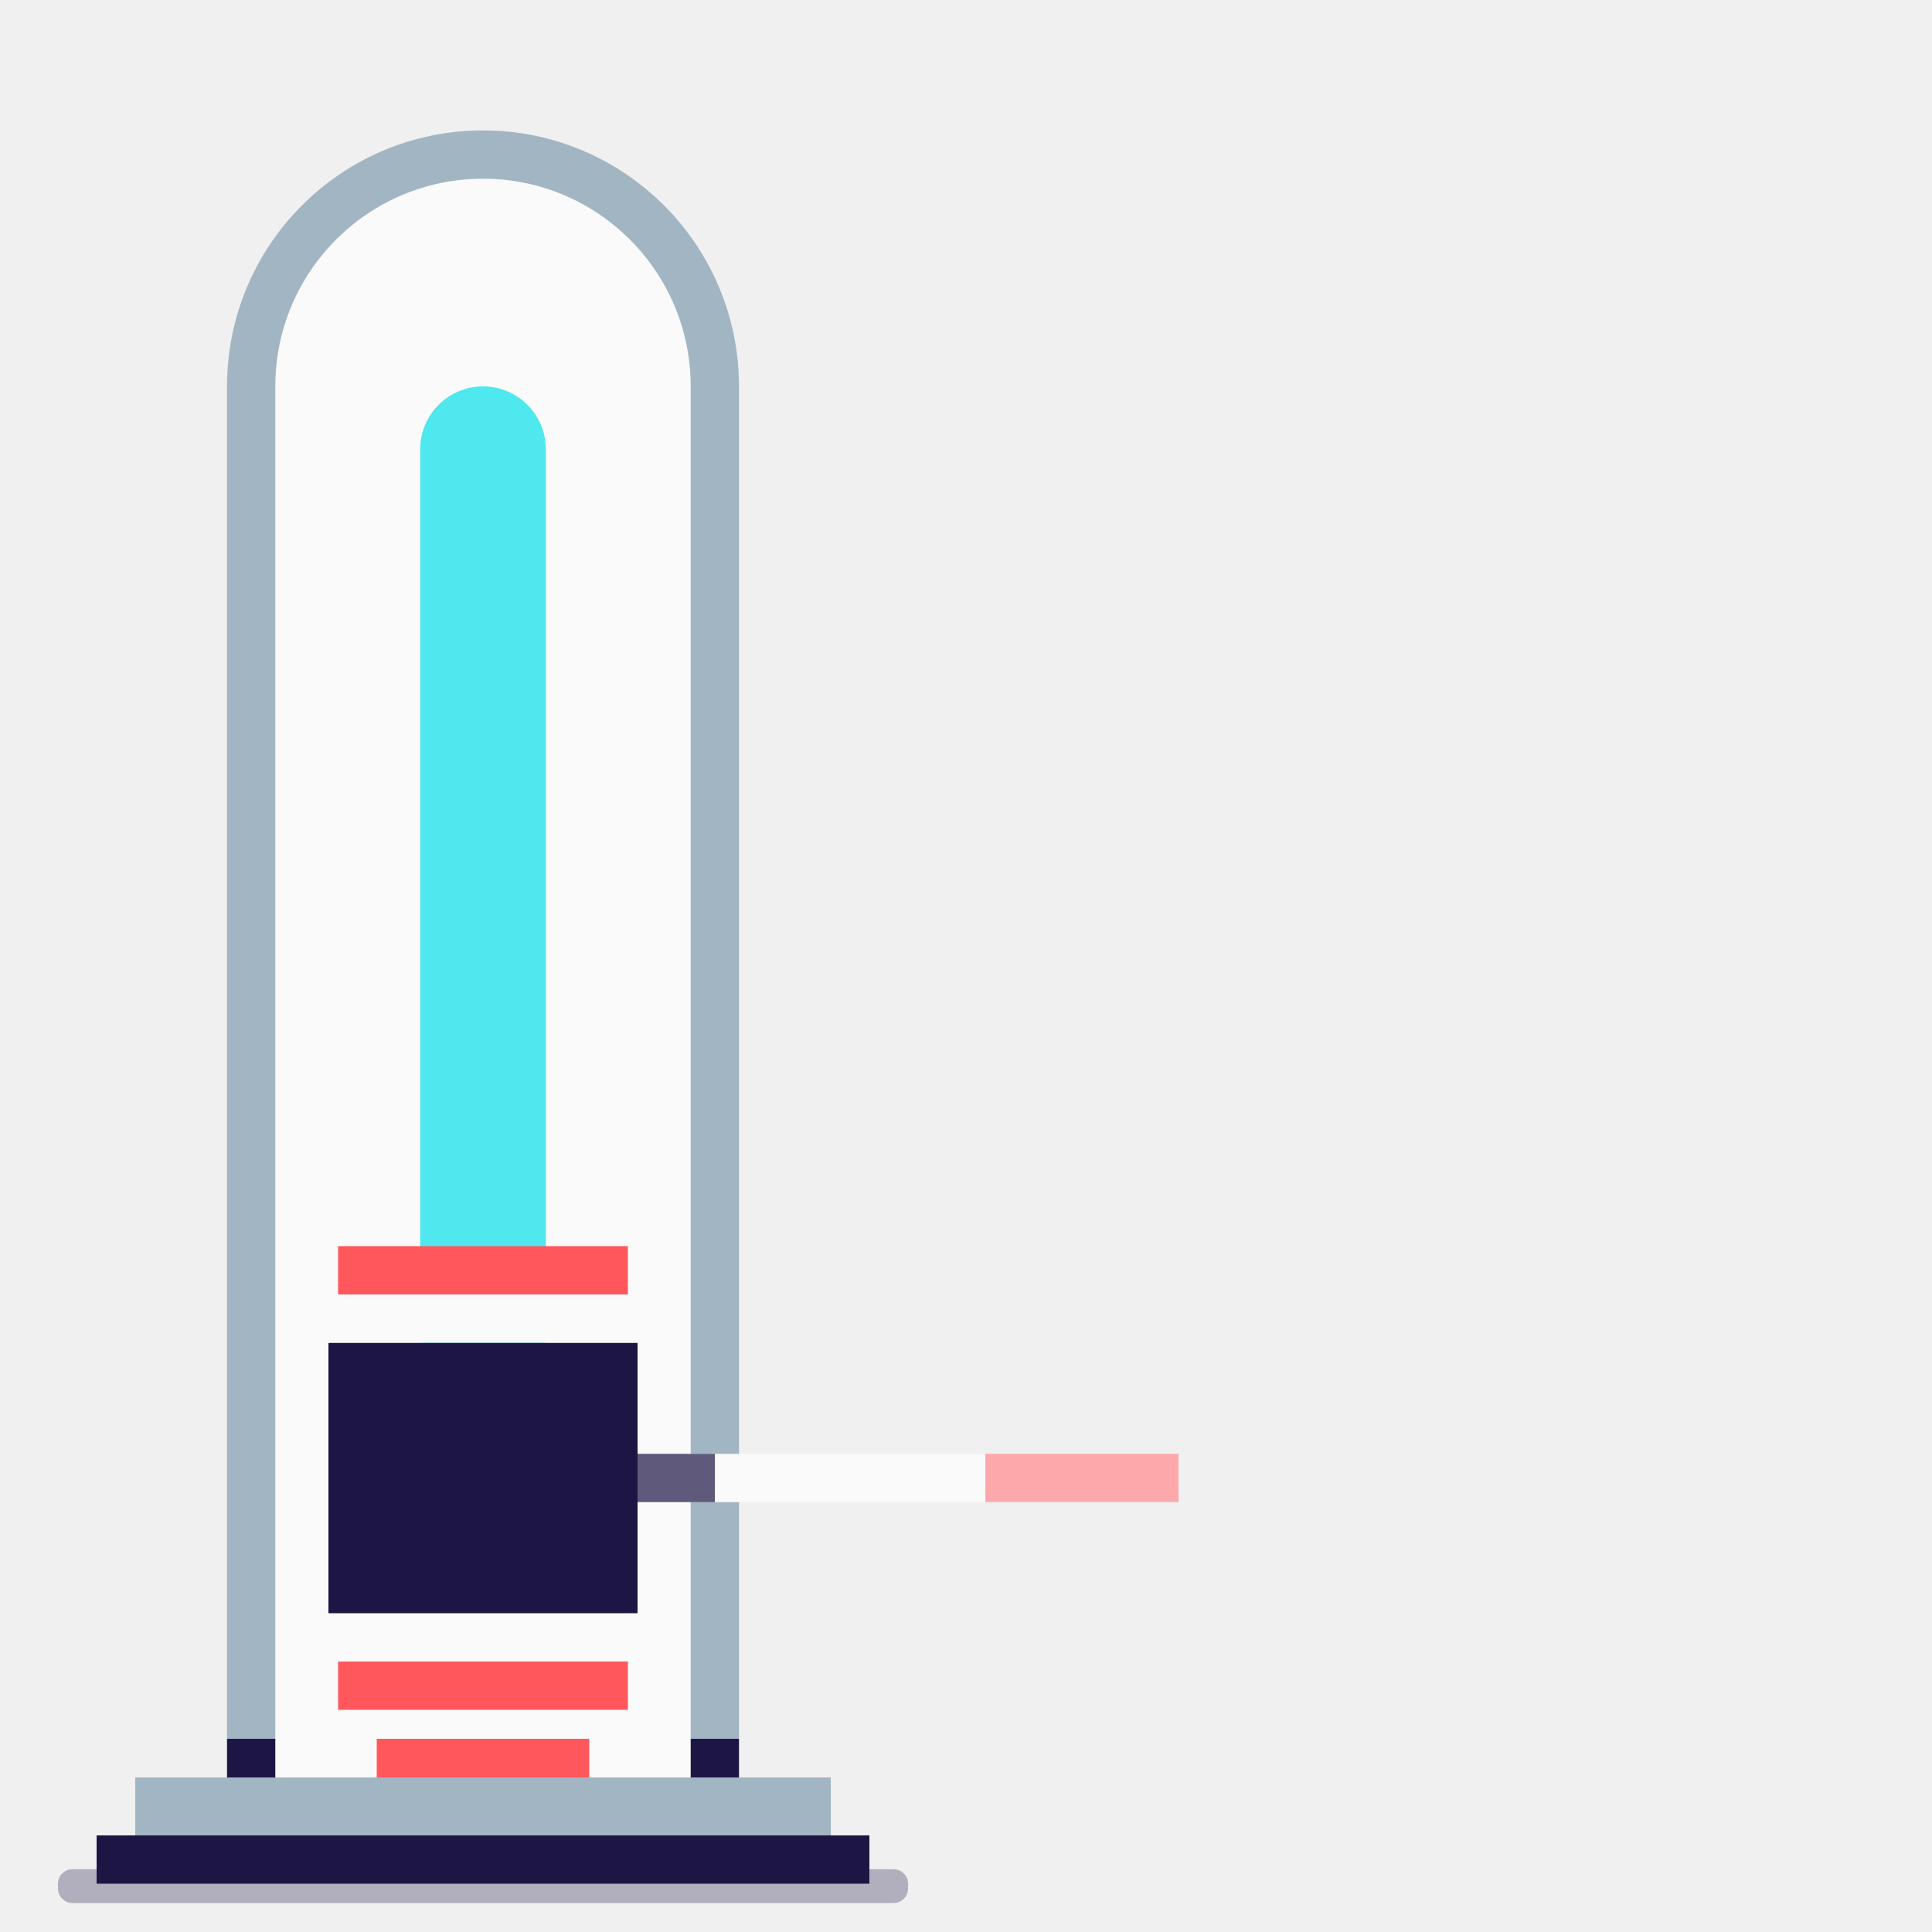
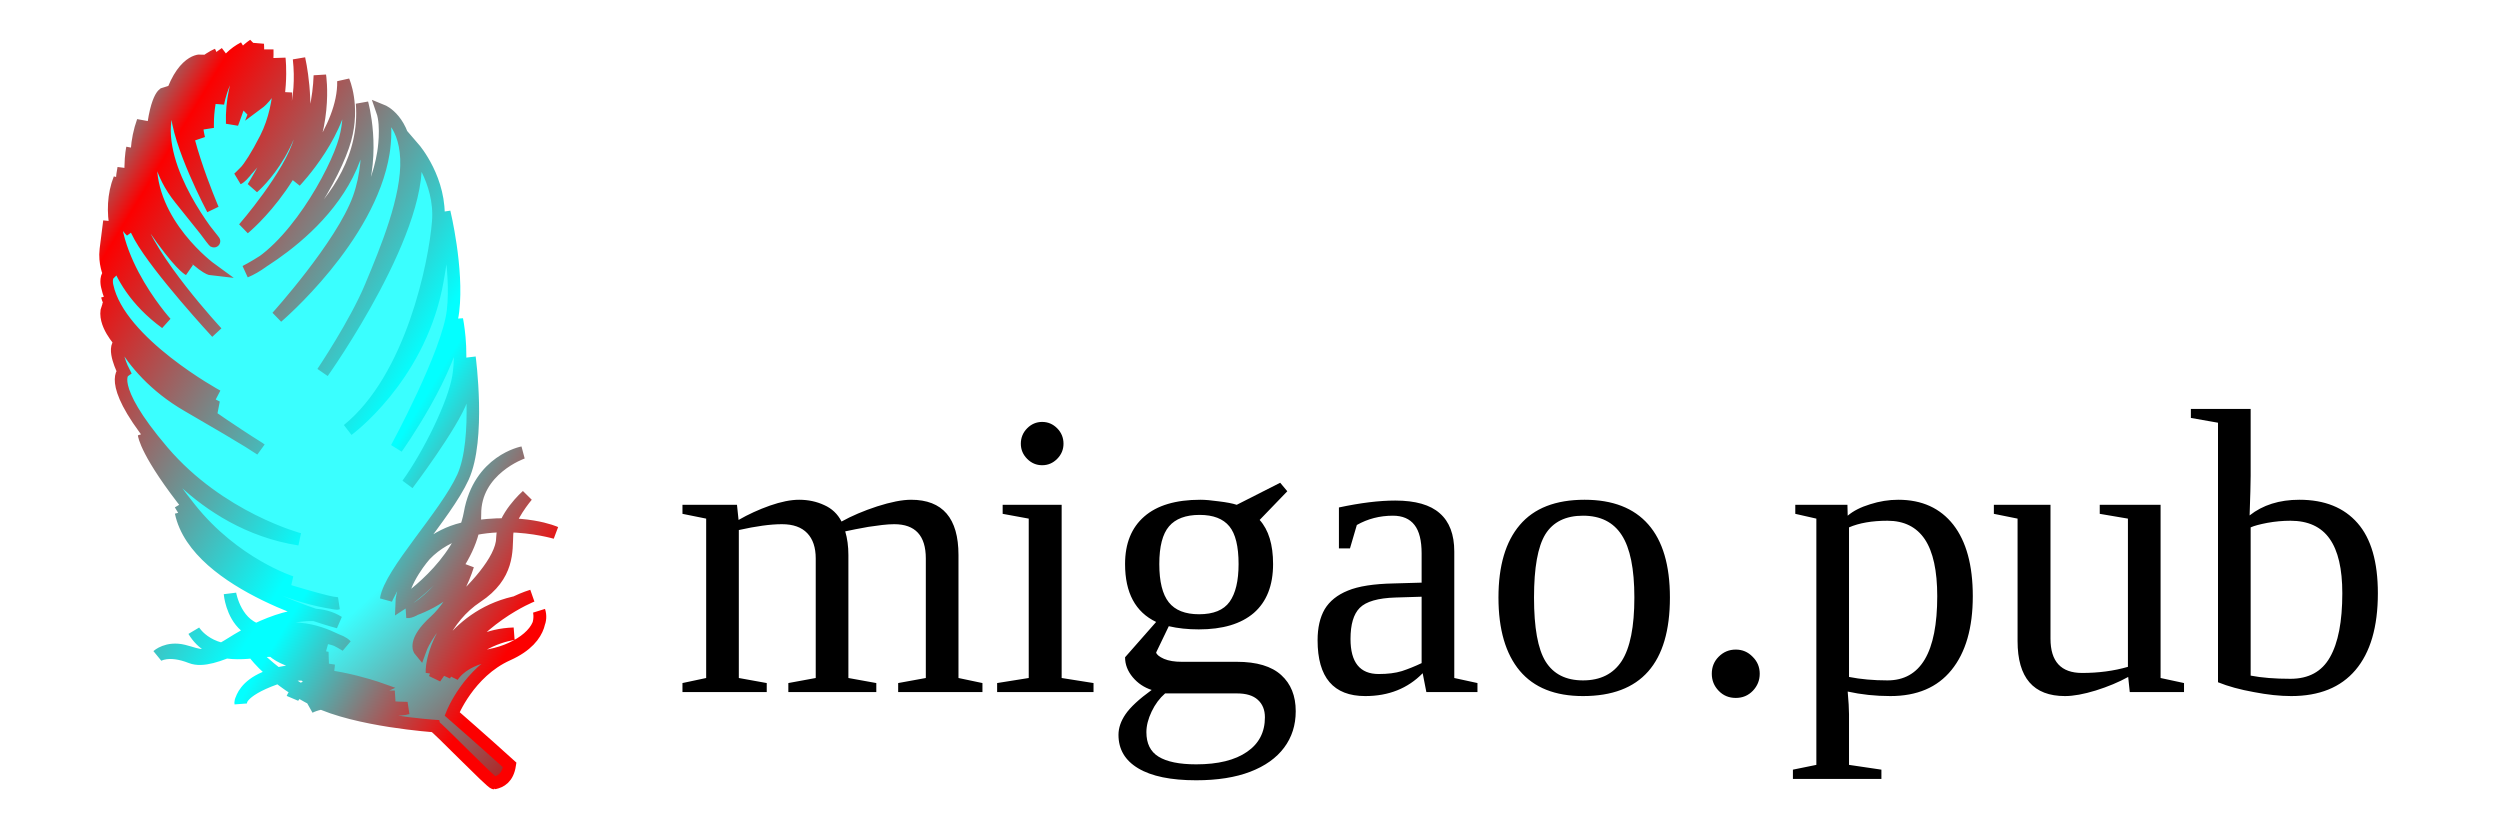
- <svg viewBox="0 0 100 100" width="400" height="400" class="svelte-15wrvzp">
+ <svg xmlns="http://www.w3.org/2000/svg" width="300" height="100">
  <defs>
-     <rect x="-3.25" y="0" width="6.5" height="55" rx="3.25" id="line" />
-     <clipPath id="clip">
-       <use href="#line" stroke-linecap="square" />
-     </clipPath>
+     <linearGradient y2="0" x2="0" y1="1" x1="1" id="svg_2">
+       <stop offset="0.141" stop-color="#fc0000" />
+       <stop offset="0.406" stop-color="#03ffff" />
+       <stop offset="0.438" stop-color="#03ffff" />
+       <stop offset="0.859" stop-color="#fc0000" />
+       <stop offset="1" stop-color="#03ffff" />
+       <stop offset="1" stop-color="#03ffff" />
+     </linearGradient>
+     <linearGradient y2="1" x2="1" y1="0" x1="0.438" id="svg_5">
+       <stop offset="0.633" stop-color="#3affff" />
+       <stop offset="1" stop-color="#c50000" />
+     </linearGradient>
  </defs>
-   <g transform="translate(25 90)">
-     <path fill="hsl(0, 0%, 98%)" stroke="hsl(205, 21%, 70%)" stroke-width="2.5" d="M -12 0 v -70 a 12 12 0 0 1 24 0 v 70" />
-     <g transform="translate(0 -70)">
-       <use href="#line" fill="hsl(182, 82%, 62%)" />
-       <g clip-path="url(#clip)">
-         <g class="score" transform="translate(0 54.65392)">
-           <use href="#line" fill="hsl(358, 100%, 67%)" />
-         </g>
-       </g>
-       <circle cx="0" cy="55" r="5" fill="hsl(358, 100%, 67%)" />
-     </g>
-     <rect x="-13.25" y="0" width="26.5" height="2" fill="hsl(0, 0%, 98%)" />
-     <rect x="-13.25" y="0" width="2.5" height="2" fill="hsl(248, 51%, 18%)" />
-     <rect x="10.75" y="0" width="2.5" height="2" fill="hsl(248, 51%, 18%)" />
-     <rect x="-1.5" y="0" width="3" height="2" fill="hsl(248, 51%, 18%)" />
-     <g class="puck" transform="translate(0 -0)">
-       <rect x="-5.5" y="0" width="11" height="2.5" fill="hsl(358, 100%, 67%)" />
-     </g>
-     <g transform="translate(0 2)">
-       <rect x="-18" y="0" width="36" height="3" fill="hsl(205, 21%, 70%)" />
-     </g>
-     <g transform="translate(0 5)">
-       <rect x="-22" y="1.75" width="44" height="1.75" rx="0.75" opacity="0.3" fill="hsl(248, 51%, 18%)" />
-       <rect x="-20" y="0" width="40" height="2.5" fill="hsl(248, 51%, 18%)" />
+   <g>
+     <rect fill="#fff" id="canvas_background" height="102" width="302" y="-1" x="-1" />
+     <g display="none" overflow="visible" y="0" x="0" height="100%" width="100%" id="canvasGrid">
+       <rect fill="url(#gridpattern)" stroke-width="0" y="0" x="0" height="100%" width="100%" />
    </g>
  </g>
-   <g transform="translate(25 86)">
-     <g opacity="1" transform="translate(36 -11.5)">
-       <g class="hammer" transform="translate(0 0) rotate(0)">
-         <g transform="translate(-36 11.5)">
-           <rect x="8" y="-10.75" width="28" height="2.5" fill="hsl(0, 0%, 98%)" />
-           <rect class="handle svelte-15wrvzp" opacity="0.7" x="8" y="-10.75" width="4" height="2.5" fill="hsl(248, 51%, 18%)" />
-           <rect class="handle svelte-15wrvzp" opacity="0.5" x="26" y="-10.75" width="10" height="2.5" fill="hsl(358, 100%, 67%)" />
-           <rect id="stripe-red" x="-7.5" y="0" width="15" height="2.5" fill="hsl(358, 100%, 67%)" />
-           <rect id="stripe-white" x="-9" y="-2.5" width="18" height="2.5" fill="hsl(0, 0%, 98%)" />
-           <rect x="-8" y="-16.5" width="16" height="14" fill="hsl(248, 51%, 18%)" />
-           <use href="#stripe-white" transform="translate(0 -16.5)" />
-           <use href="#stripe-red" transform="translate(0 -21.5)" />
-         </g>
-       </g>
-     </g>
-     <g transform="translate(31 12)">
-       <g transform="translate(0 0)">
-         <rect class="shadow svelte-15wrvzp" x="-6" y="-1.5" width="12" height="1.5" rx="1" opacity="0.6" transform="scale(0 0.8)" fill="hsl(248, 51%, 18%)" />
-       </g>
-     </g>
+   <g>
+     <path stroke="url(#svg_2)" id="svg_1" d="m52.103,87.121c0,0 -9.313,-0.633 -14.246,-3.053c-4.932,-2.42 -7.234,-5.505 -7.234,-5.505c0,0 2.588,2.661 6.221,4.677c2.215,1.229 4.817,2.219 7.458,2.219c0,0 -4.077,-2.117 -7.135,-0.605c0,0 2.203,-1.391 6.017,-0.333c3.815,1.059 5.721,0.454 5.721,0.454c0,0 -6.445,-0.03 -9.24,-1.724c-2.795,-1.694 -3.486,-2.662 -3.486,-2.662c0,0 2.894,2.752 5.13,3.085c2.236,0.333 6.083,-0.061 6.083,-0.061c0,0 -3.979,0.091 -5.228,-0.423c-1.249,-0.514 -6.182,-1.542 -7.069,0.605c0,0 0.986,-2.269 5.491,-1.603c4.505,0.665 4.933,0.454 4.933,0.454c0,0 -7.991,-2.843 -12.463,-1.24c-4.472,1.603 -4.176,2.964 -4.176,2.964c0,0 0.296,-4.719 11.213,-3.872c0,0 -5.097,-0.696 -6.971,-2.087c-1.874,-1.391 -2.006,-2.299 -2.006,-2.299c0,0 2.137,2.994 4.768,3.025c2.631,0.03 3.387,-0.181 3.387,-0.181c0,0 -5.13,-1.089 -7.563,-0.847c-2.433,0.242 -6.379,1.028 -8.451,-2.42c0,0 1.94,3.297 7.234,2.148c5.294,-1.15 8.615,0.121 8.615,0.121c0,0 -8.023,-1.422 -9.667,-2.843c-1.644,-1.422 -1.841,-3.872 -1.841,-3.872c0,0 0.691,4.114 4.077,4.507c3.387,0.393 8.517,0.302 9.865,1.724c0,0 -3.387,-2.299 -6.905,-1.996c-3.518,0.302 -8.944,4.477 -11.706,3.388c-2.762,-1.089 -4.012,-0.182 -4.012,-0.182c0,0 1.151,-1.059 3.124,-0.575c1.973,0.484 2.401,1.21 5.787,-0.937c3.387,-2.147 9.141,-4.809 12.791,-2.511c0,0 -17.055,-4.345 -18.896,-13.177c0,0 1.621,5.889 9.952,8.51c8.331,2.621 8.813,2.42 8.813,2.42c0,0 -12.846,-1.251 -18.852,-11.897c0,0 5.217,8.268 13.328,9.357c0,0 -6.84,-2.178 -12.145,-8.832c-5.304,-6.654 -5.525,-8.873 -5.525,-8.873c0,0 6.446,10.647 18.634,12.543c0,0 -9.547,-2.511 -16.387,-10.526c-6.839,-8.015 -4.702,-9.588 -4.702,-9.588c0,0 -1.48,-2.873 -0.362,-3.509c0,0 -2.203,-2.299 -1.578,-4.174c0,0 1.578,7.108 9.635,11.766c8.056,4.658 8.747,5.233 8.747,5.233c0,0 -8.352,-5.263 -10.983,-7.804c-2.631,-2.541 -5.59,-4.507 -7.3,-9.951c0,0 1.644,5.384 6.84,9.074c5.195,3.69 6.215,3.63 6.215,3.63c0,0 -10.654,-5.021 -13.186,-13.339c0,0 1.48,6.14 13.219,12.008c0,0 -11.772,-6.382 -13.219,-13.188c0,0 -0.263,-0.998 0.23,-1.482c0,0 -0.592,-1.301 -0.395,-2.934c0.197,-1.633 0.427,-3.387 0.427,-3.387c0,0 -0.526,6.896 6.774,12.22c0,0 -8.615,-9.498 -5.546,-17.322c0,0 -0.658,4.315 1.403,6.291c0,0 -1.754,-3.468 -0.921,-7.541c0,0 -0.22,4.315 1.973,8.227c2.192,3.912 9.207,11.494 9.207,11.494c0,0 -8.242,-8.873 -9.558,-13.873c-1.315,-5.001 -0.57,-8.267 -0.57,-8.267c0,0 -0.745,4.678 2.456,9.356c3.2,4.678 4.297,5.202 4.297,5.202c0,0 -8.813,-8.429 -5.481,-17.785c0,0 -0.219,9.477 3.42,13.551c3.64,4.073 4.735,4.194 4.735,4.194c0,0 -7.497,-5.444 -7.234,-13.067c0.263,-7.622 1.667,-8.025 1.667,-8.025c0,0 -3.113,6.452 1.885,12.663c4.998,6.211 3.99,5.041 3.99,5.041c0,0 -7.102,-8.469 -5.699,-15.083c1.403,-6.614 4.077,-6.533 4.077,-6.533c0,0 -2.937,1.774 -2.806,5.848c0.131,4.073 4.341,11.978 4.341,11.978c0,0 -4.692,-10.848 -3.42,-14.196c1.271,-3.347 3.946,-4.355 3.946,-4.355c0,0 -5.218,2.742 -2.193,10.082c0,0 -1.885,-6.976 3.157,-10.243c0,0 -3.595,3.146 -2.104,8.993c0,0 -0.438,-7.179 4.34,-9.639c0,0 -3.068,2.218 -3.112,6.695c0,0 0.658,-4.517 4.296,-7.058c0,0 -2.762,3.872 -2.587,9.437c0,0 2.061,-5.484 3.069,-9.517c0,0 0.175,2.178 -0.57,4.88c-0.745,2.702 -1.096,2.944 -1.096,2.944c0,0 2.674,-3.63 2.806,-7.178c0,0 0.131,3.469 -1.008,6.372c0,0 2.171,-1.606 2.444,-5.163c0.004,-0.053 0.008,-0.106 0.011,-0.16c0,0 0.613,5.202 -1.623,9.598c-2.236,4.396 -3.288,4.799 -3.288,4.799c0,0 4.955,-4.316 5.7,-10.284c0,0 0.088,3.347 -1.228,6.251c-1.315,2.904 -2.718,5.122 -2.718,5.122c0,0 6.62,-5.526 5.524,-15.446c0,0 1.271,5.525 0.131,9.719c-1.14,4.194 -6.752,10.647 -6.752,10.647c0,0 8.725,-7.098 9.12,-18.35c0,0 1.052,6.654 -2.959,12.704c0,0 5.919,-6.17 5.787,-12.038c0,0 1.315,2.964 0.197,7.017c-1.118,4.053 -6.445,13.551 -11.969,15.849c0,0 14.994,-7.441 14.008,-20.205c0,0 1.644,5.807 -0.395,11.433c-2.039,5.626 -9.799,14.216 -9.799,14.216c0,0 11.114,-9.437 12.759,-19.721c0,0 0.526,-3.145 -0.132,-5.021c0,0 2.697,1.089 2.894,5.747c0.197,4.658 -2.433,10.949 -4.275,15.365c-1.841,4.416 -5.787,10.284 -5.787,10.284c0,0 12.824,-18.027 10.982,-26.859c0,0 3.289,3.811 2.894,8.772c-0.394,4.96 -3.157,18.753 -10.851,24.984c0,0 8.286,-6.049 10.588,-17.059c0,0 1.184,-5.868 0.986,-9.074c0,0 1.644,6.775 1.052,11.857c-0.592,5.082 -6.774,16.454 -6.774,16.454c0,0 6.774,-9.498 7.234,-15.426c0,0 0.723,3.569 0.197,6.836c-0.526,3.267 -3.551,9.376 -6.116,12.946c0,0 5.393,-7.138 6.511,-10.284c1.118,-3.146 0.921,-4.96 0.921,-4.96c0,0 1.315,9.8 -0.789,14.398c-2.105,4.597 -8.747,11.433 -9.207,14.639c0,0 3.091,-7.441 9.799,-8.59c6.708,-1.149 10.522,0.605 10.522,0.605c0,0 -10.193,-3.025 -15.652,2.662c0,0 -2.762,3.085 -2.828,5.868c0,0 7.103,-4.597 8.221,-10.889c1.118,-6.291 6.314,-7.259 6.314,-7.259c0,0 -5.787,1.996 -5.722,7.441c0.066,5.444 -6.577,11.857 -8.155,11.675c0,0 5.393,-1.391 7.3,-5.565c0,0 -1.25,4.234 -3.946,6.684c-2.697,2.45 -1.809,3.509 -1.809,3.509c0,0 0.921,-2.631 3.617,-4.84c2.697,-2.208 6.248,-6.019 6.281,-8.59c0.033,-2.571 2.959,-5.142 2.959,-5.142c0,0 -2.302,2.692 -2.401,4.628c-0.099,1.936 0.23,4.96 -3.617,7.501c-3.847,2.541 -5.459,7.108 -5.393,9.104c0,0 2.686,-7.128 10.578,-8.54c0,0 -7.541,1.371 -10.216,9.195c0,0 4.998,-7.824 11.662,-9.881c0,0 -7.103,2.783 -10.522,9.598c0,0 2.017,-4.84 8.33,-5.041c0,0 -5.261,0.645 -7.409,5.202c0,0 0.964,-1.935 4.56,-2.621c3.595,-0.686 6.62,-3.065 5.875,-5.324c0,0 0.921,3.145 -3.77,5.243c-4.691,2.098 -6.662,7.12 -6.662,7.12c0,0 3.82,3.327 6.909,6.131c-0.244,1.57 -1.086,2.002 -1.869,2.168c-0.28,0.059 -6.821,-6.706 -7.193,-6.841z" stroke-width="1.5" fill="url(#svg_5)" />
+     <text stroke="url(#svg_2)" transform="matrix(2.022711,0,0,2.040157,-102.2422,-124.8467) " xml:space="preserve" text-anchor="start" font-family="'Times New Roman', Times, serif" font-size="24" id="svg_6" y="101.904" x="90.537" stroke-width="0" fill="#000000">migao.pub</text>
  </g>
</svg>
